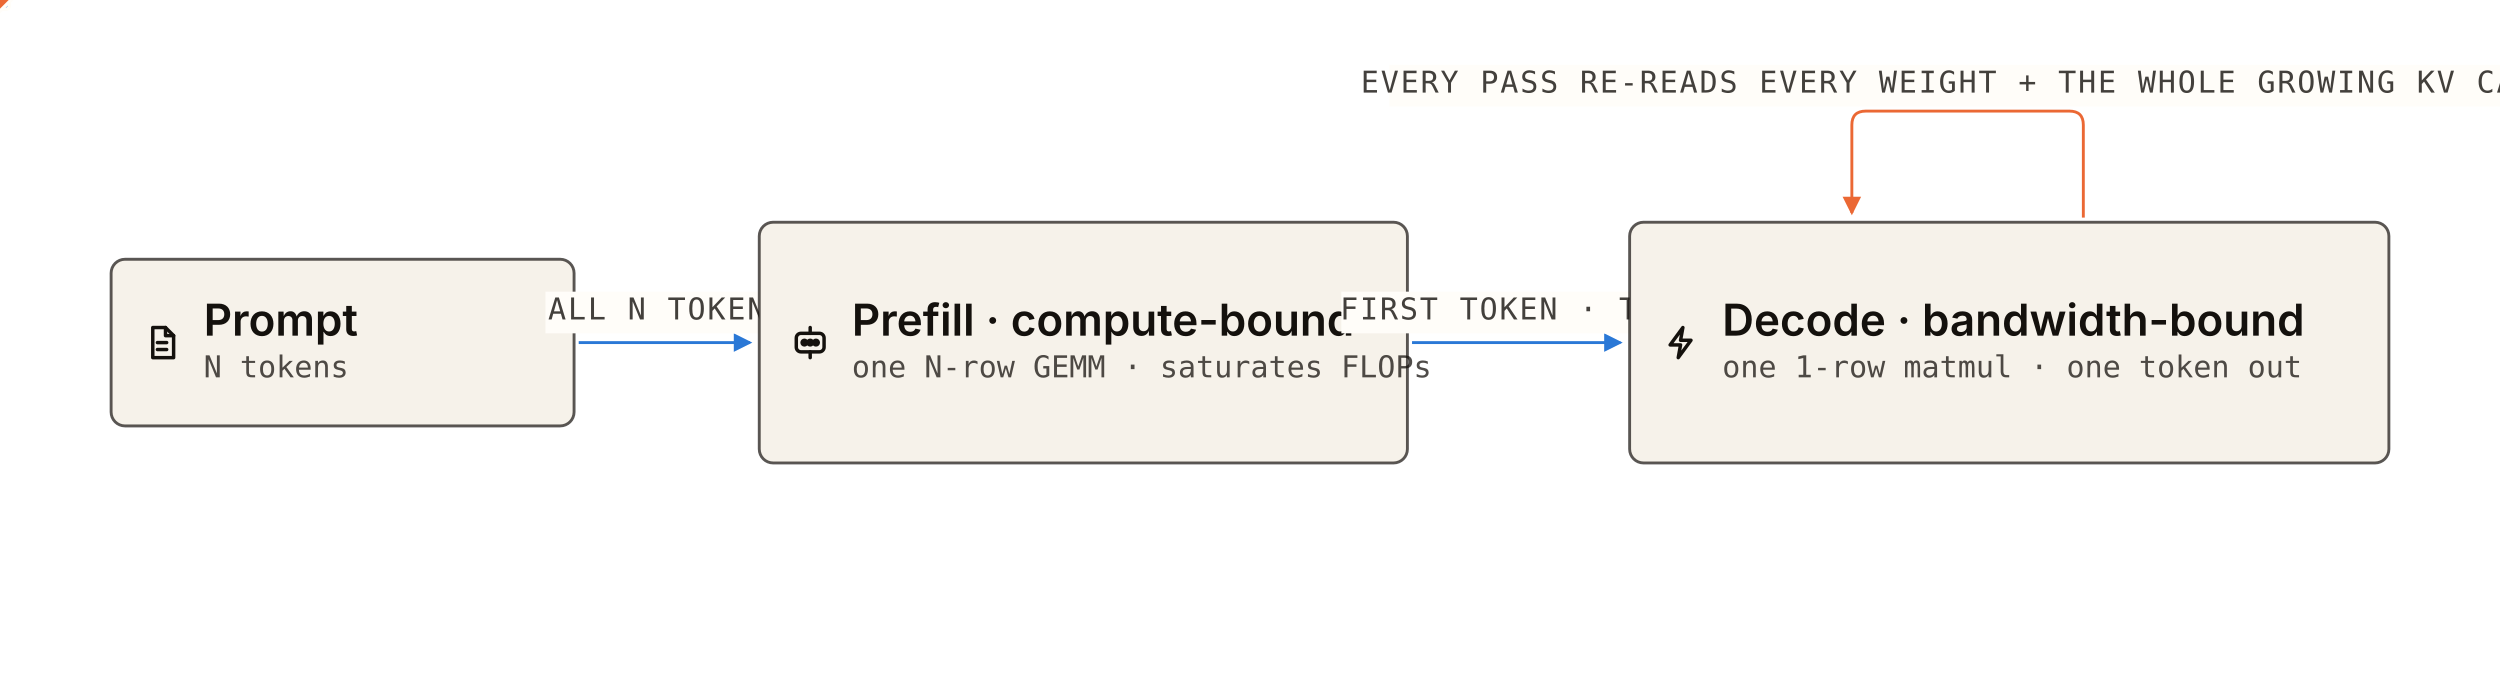
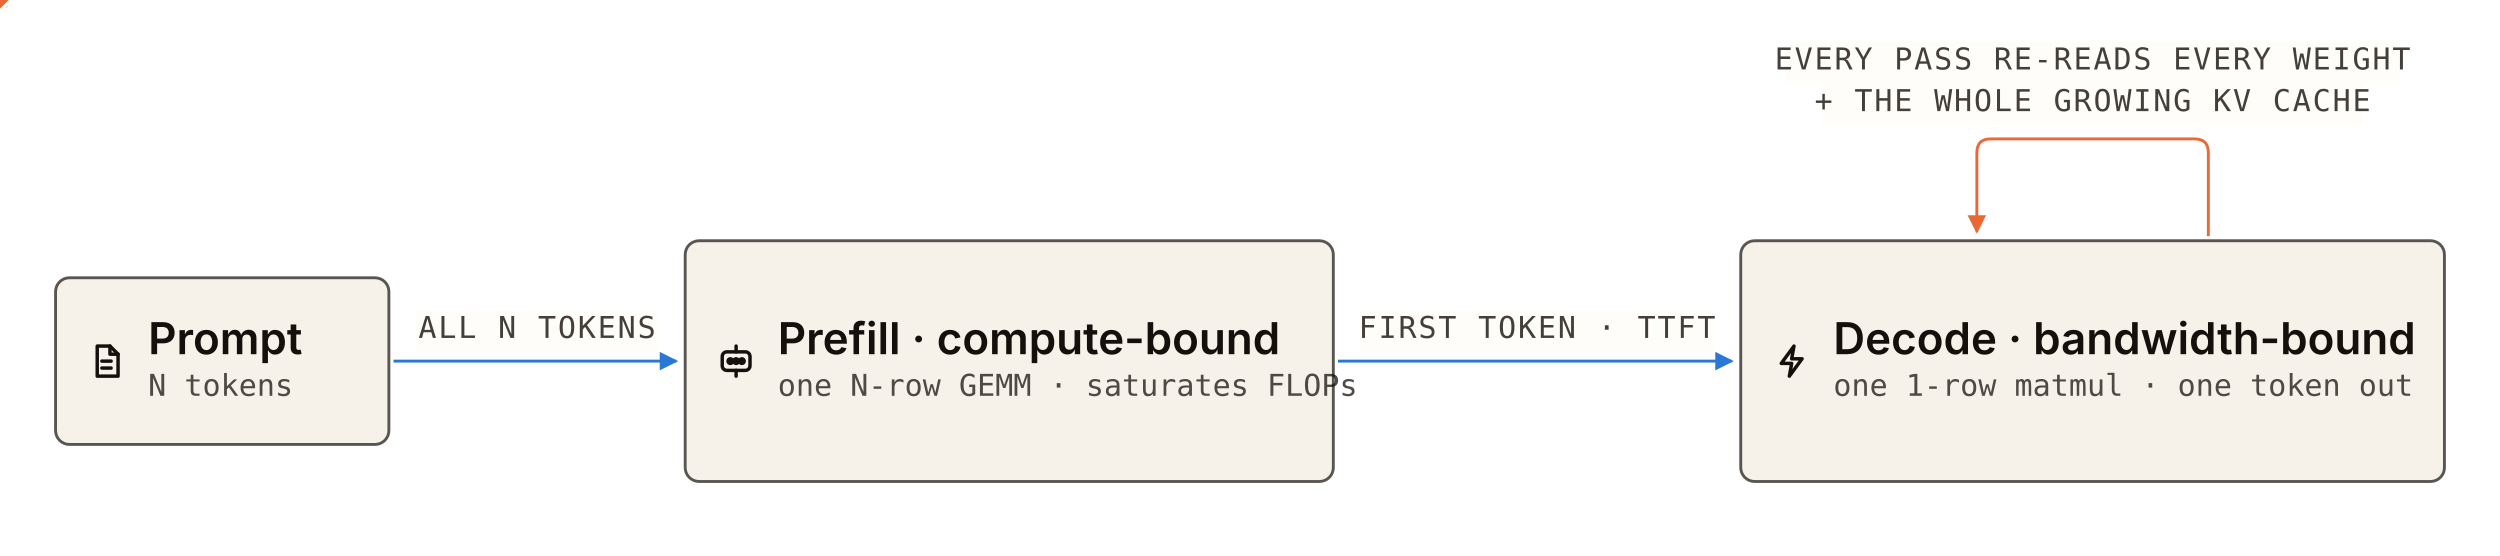
- <svg xmlns="http://www.w3.org/2000/svg" viewBox="0 0 1080 300" width="1080" height="300" color="#14110d" font-family="ui-sans-serif, system-ui, -apple-system, 'Segoe UI', Inter, Helvetica, Arial, sans-serif" role="img" aria-label="A prompt of N tokens enters prefill, one compute-bound N-row GEMM that saturates FLOPs and emits the first token (TTFT). Decode then loops, one bandwidth-bound 1-row matmul per token, and every pass re-reads every weight and the whole growing KV cache.">
+ <svg xmlns="http://www.w3.org/2000/svg" viewBox="0 0 1080 240" width="1080" height="240" color="#14110d" font-family="ui-sans-serif, system-ui, -apple-system, 'Segoe UI', Inter, Helvetica, Arial, sans-serif" role="img" aria-label="A prompt of N tokens enters prefill, one compute-bound N-row GEMM that saturates FLOPs and emits the first token (TTFT). Decode then loops, one bandwidth-bound 1-row matmul per token, and every pass re-reads every weight and the whole growing KV cache.">
  <style>text{user-select:none}</style>
  <g transform="translate(0,0)">
    <defs>
      <marker id="pd-head" markerWidth="8" markerHeight="8" refX="7" refY="4" orient="auto-start-reverse" markerUnits="userSpaceOnUse">
        <path d="M0,0 L8,4 L0,8 z" fill="currentColor" />
      </marker>
      <marker id="pd-head-accent" markerWidth="8" markerHeight="8" refX="7" refY="4" orient="auto-start-reverse" markerUnits="userSpaceOnUse">
-         <path d="M0,0 L8,4 L0,8 z" fill="#1baf7a" />
+         <path d="M0,0 L8,4 L0,8 z" fill="#0f7a55" />
      </marker>
      <marker id="pd-head-request" markerWidth="8" markerHeight="8" refX="7" refY="4" orient="auto-start-reverse" markerUnits="userSpaceOnUse">
        <path d="M0,0 L8,4 L0,8 z" fill="#2a78d6" />
      </marker>
      <marker id="pd-head-response" markerWidth="8" markerHeight="8" refX="7" refY="4" orient="auto-start-reverse" markerUnits="userSpaceOnUse">
-         <path d="M0,0 L8,4 L0,8 z" fill="#1baf7a" />
+         <path d="M0,0 L8,4 L0,8 z" fill="#0f7a55" />
      </marker>
      <marker id="pd-head-change" markerWidth="8" markerHeight="8" refX="7" refY="4" orient="auto-start-reverse" markerUnits="userSpaceOnUse">
        <path d="M0,0 L8,4 L0,8 z" fill="#eb6834" />
      </marker>
    </defs>
    <g data-uipack="node">
-       <rect x="48" y="112" width="200" height="72" rx="6" fill="#f6f2ea" stroke="currentColor" stroke-opacity="0.7" stroke-width="1.25" />
-       <g transform="translate(62, 140)" fill="none" stroke="currentColor" stroke-width="1.5" stroke-linecap="round" stroke-linejoin="round">
+       <rect x="24" y="120" width="144" height="72" rx="6" fill="#f6f2ea" stroke="currentColor" stroke-opacity="0.7" stroke-width="1.25" />
+       <g transform="translate(38, 148)" fill="none" stroke="currentColor" stroke-width="1.5" stroke-linecap="round" stroke-linejoin="round">
        <path d="M4 1.5h5.5L13 5v9.5H4z" />
        <path d="M9.5 1.5V5H13M6 8h4M6 11h4" />
      </g>
-       <text x="88" y="145" text-anchor="start" font-size="19" font-weight="600" fill="currentColor">Prompt</text>
-       <text x="88" y="163" text-anchor="start" font-size="13" font-family="ui-monospace, SFMono-Regular, Menlo, Consolas, monospace" fill="currentColor" fill-opacity="0.75">N tokens</text>
+       <text x="64" y="153" text-anchor="start" font-size="19" font-weight="600" fill="currentColor">Prompt</text>
+       <text x="64" y="171" text-anchor="start" font-size="13" font-family="ui-monospace, SFMono-Regular, Menlo, Consolas, monospace" fill="currentColor" fill-opacity="0.75">N tokens</text>
    </g>
-     <path data-uipack="connector" data-kind="request" d="M250,148 L324,148" fill="none" stroke="#2a78d6" stroke-opacity="1" stroke-width="1.25" marker-end="url(#pd-head-request)" />
+     <path data-uipack="connector" data-kind="request" d="M170,156 L292,156" fill="none" stroke="#2a78d6" stroke-opacity="1" stroke-width="1.25" marker-end="url(#pd-head-request)" />
    <g data-uipack="label">
-       <rect x="235.64" y="126" width="104.72" height="18" fill="#fffdf9" />
-       <text x="288" y="138" text-anchor="middle" font-size="13" font-family="ui-monospace, SFMono-Regular, Menlo, Consolas, monospace" letter-spacing=".06em" fill="currentColor" fill-opacity="0.8">ALL N TOKENS</text>
+       <rect x="179.64" y="134" width="104.72" height="18" fill="#fffdf9" />
+       <text x="232" y="146" text-anchor="middle" font-size="13" font-family="ui-monospace, SFMono-Regular, Menlo, Consolas, monospace" letter-spacing=".06em" fill="currentColor" fill-opacity="0.8">ALL N TOKENS</text>
    </g>
    <g data-uipack="packet" data-kind="request">
      <rect x="-4" y="-4" width="8" height="8" rx="1.5" fill="#2a78d6" stroke="#fffdf9" stroke-width="1.5" />
-       <animateMotion dur="1.6s" begin="0s" repeatCount="indefinite" path="M250,148 L316,148" calcMode="linear" />
+       <animateMotion dur="1.6s" begin="0s" repeatCount="indefinite" path="M170,156 L284,156" calcMode="linear" />
    </g>
    <g data-uipack="node">
-       <rect x="328" y="96" width="280" height="104" rx="6" fill="#f6f2ea" stroke="currentColor" stroke-opacity="0.7" stroke-width="1.25" />
-       <g transform="translate(342, 140)" fill="none" stroke="currentColor" stroke-width="1.5" stroke-linecap="round" stroke-linejoin="round">
+       <rect x="296" y="104" width="280" height="104" rx="6" fill="#f6f2ea" stroke="currentColor" stroke-opacity="0.7" stroke-width="1.25" />
+       <g transform="translate(310, 148)" fill="none" stroke="currentColor" stroke-width="1.5" stroke-linecap="round" stroke-linejoin="round">
        <rect x="2" y="4" width="12" height="8" rx="2" />
        <circle cx="5.5" cy="8" r="1" fill="currentColor" />
        <circle cx="8" cy="8" r="1" fill="currentColor" />
        <circle cx="10.5" cy="8" r="1" fill="currentColor" />
        <path d="M8 1.5V4M8 12v2.5" />
      </g>
-       <text x="368" y="145" text-anchor="start" font-size="19" font-weight="600" fill="currentColor">Prefill · compute-bound</text>
-       <text x="368" y="163" text-anchor="start" font-size="13" font-family="ui-monospace, SFMono-Regular, Menlo, Consolas, monospace" fill="currentColor" fill-opacity="0.75">one N-row GEMM · saturates FLOPs</text>
+       <text x="336" y="153" text-anchor="start" font-size="19" font-weight="600" fill="currentColor">Prefill · compute-bound</text>
+       <text x="336" y="171" text-anchor="start" font-size="13" font-family="ui-monospace, SFMono-Regular, Menlo, Consolas, monospace" fill="currentColor" fill-opacity="0.75">one N-row GEMM · saturates FLOPs</text>
    </g>
-     <path data-uipack="connector" data-kind="request" d="M610,148 L700,148" fill="none" stroke="#2a78d6" stroke-opacity="1" stroke-width="1.25" marker-end="url(#pd-head-request)" />
+     <path data-uipack="connector" data-kind="request" d="M578,156 L748,156" fill="none" stroke="#2a78d6" stroke-opacity="1" stroke-width="1.25" marker-end="url(#pd-head-request)" />
    <g data-uipack="label">
-       <rect x="579.46" y="126" width="153.08" height="18" fill="#fffdf9" />
-       <text x="656" y="138" text-anchor="middle" font-size="13" font-family="ui-monospace, SFMono-Regular, Menlo, Consolas, monospace" letter-spacing=".06em" fill="currentColor" fill-opacity="0.8">FIRST TOKEN · TTFT</text>
+       <rect x="587.46" y="134" width="153.08" height="18" fill="#fffdf9" />
+       <text x="664" y="146" text-anchor="middle" font-size="13" font-family="ui-monospace, SFMono-Regular, Menlo, Consolas, monospace" letter-spacing=".06em" fill="currentColor" fill-opacity="0.8">FIRST TOKEN · TTFT</text>
    </g>
    <g data-uipack="packet" data-kind="request">
      <rect x="-4" y="-4" width="8" height="8" rx="1.5" fill="#2a78d6" stroke="#fffdf9" stroke-width="1.5" />
-       <animateMotion dur="1.6s" begin="-0.8s" repeatCount="indefinite" path="M610,148 L692,148" calcMode="linear" />
+       <animateMotion dur="1.6s" begin="-0.8s" repeatCount="indefinite" path="M578,156 L740,156" calcMode="linear" />
    </g>
    <g data-uipack="node">
-       <rect x="704" y="96" width="328" height="104" rx="6" fill="#f6f2ea" stroke="currentColor" stroke-opacity="0.7" stroke-width="1.25" />
-       <g transform="translate(718, 140)" fill="none" stroke="currentColor" stroke-width="1.5" stroke-linecap="round" stroke-linejoin="round">
+       <rect x="752" y="104" width="304" height="104" rx="6" fill="#f6f2ea" stroke="currentColor" stroke-opacity="0.7" stroke-width="1.25" />
+       <g transform="translate(766, 148)" fill="none" stroke="currentColor" stroke-width="1.5" stroke-linecap="round" stroke-linejoin="round">
        <path d="M9 1.5 3.5 9H8l-1 5.5L12.5 7H8z" />
      </g>
-       <text x="744" y="145" text-anchor="start" font-size="19" font-weight="600" fill="currentColor">Decode · bandwidth-bound</text>
-       <text x="744" y="163" text-anchor="start" font-size="13" font-family="ui-monospace, SFMono-Regular, Menlo, Consolas, monospace" fill="currentColor" fill-opacity="0.75">one 1-row matmul · one token out</text>
+       <text x="792" y="153" text-anchor="start" font-size="19" font-weight="600" fill="currentColor">Decode · bandwidth-bound</text>
+       <text x="792" y="171" text-anchor="start" font-size="13" font-family="ui-monospace, SFMono-Regular, Menlo, Consolas, monospace" fill="currentColor" fill-opacity="0.75">one 1-row matmul · one token out</text>
    </g>
-     <path data-uipack="connector" data-kind="change" d="M900,94 L900,54 Q900,48 894,48 L806,48 Q800,48 800,54 L800,92" fill="none" stroke="#eb6834" stroke-opacity="1" stroke-width="1.25" marker-end="url(#pd-head-change)" />
+     <path data-uipack="connector" data-kind="change" d="M954,102 L954,66 Q954,60 948,60 L860,60 Q854,60 854,66 L854,100" fill="none" stroke="#eb6834" stroke-opacity="1" stroke-width="1.25" marker-end="url(#pd-head-change)" />
    <g data-uipack="label">
-       <rect x="600.17" y="28" width="499.66" height="18" fill="#fffdf9" />
-       <text x="850" y="40" text-anchor="middle" font-size="13" font-family="ui-monospace, SFMono-Regular, Menlo, Consolas, monospace" letter-spacing=".06em" fill="currentColor" fill-opacity="0.8">EVERY PASS RE-READS EVERY WEIGHT + THE WHOLE GROWING KV CACHE</text>
+       <rect x="771.04" y="18" width="265.92" height="18" fill="#fffdf9" />
+       <text x="904" y="30" text-anchor="middle" font-size="13" font-family="ui-monospace, SFMono-Regular, Menlo, Consolas, monospace" letter-spacing=".06em" fill="currentColor" fill-opacity="0.8">EVERY PASS RE-READS EVERY WEIGHT</text>
+     </g>
+     <g data-uipack="label">
+       <rect x="787.16" y="36" width="233.68" height="18" fill="#fffdf9" />
+       <text x="904" y="48" text-anchor="middle" font-size="13" font-family="ui-monospace, SFMono-Regular, Menlo, Consolas, monospace" letter-spacing=".06em" fill="currentColor" fill-opacity="0.8">+ THE WHOLE GROWING KV CACHE</text>
    </g>
    <g data-uipack="packet" data-kind="change">
      <path d="M0,-4.8 L4.8,0 L0,4.8 L-4.8,0 Z" fill="#eb6834" stroke="#fffdf9" stroke-width="1.5" />
-       <animateMotion dur="1.8s" begin="-0.4s" repeatCount="indefinite" path="M900,94 L900,54 Q900,48 894,48 L806,48 Q800,48 800,54 L800,84" calcMode="linear" />
+       <animateMotion dur="1.8s" begin="-0.4s" repeatCount="indefinite" path="M954,102 L954,66 Q954,60 948,60 L860,60 Q854,60 854,66 L854,92" calcMode="linear" />
    </g>
  </g>
</svg>
